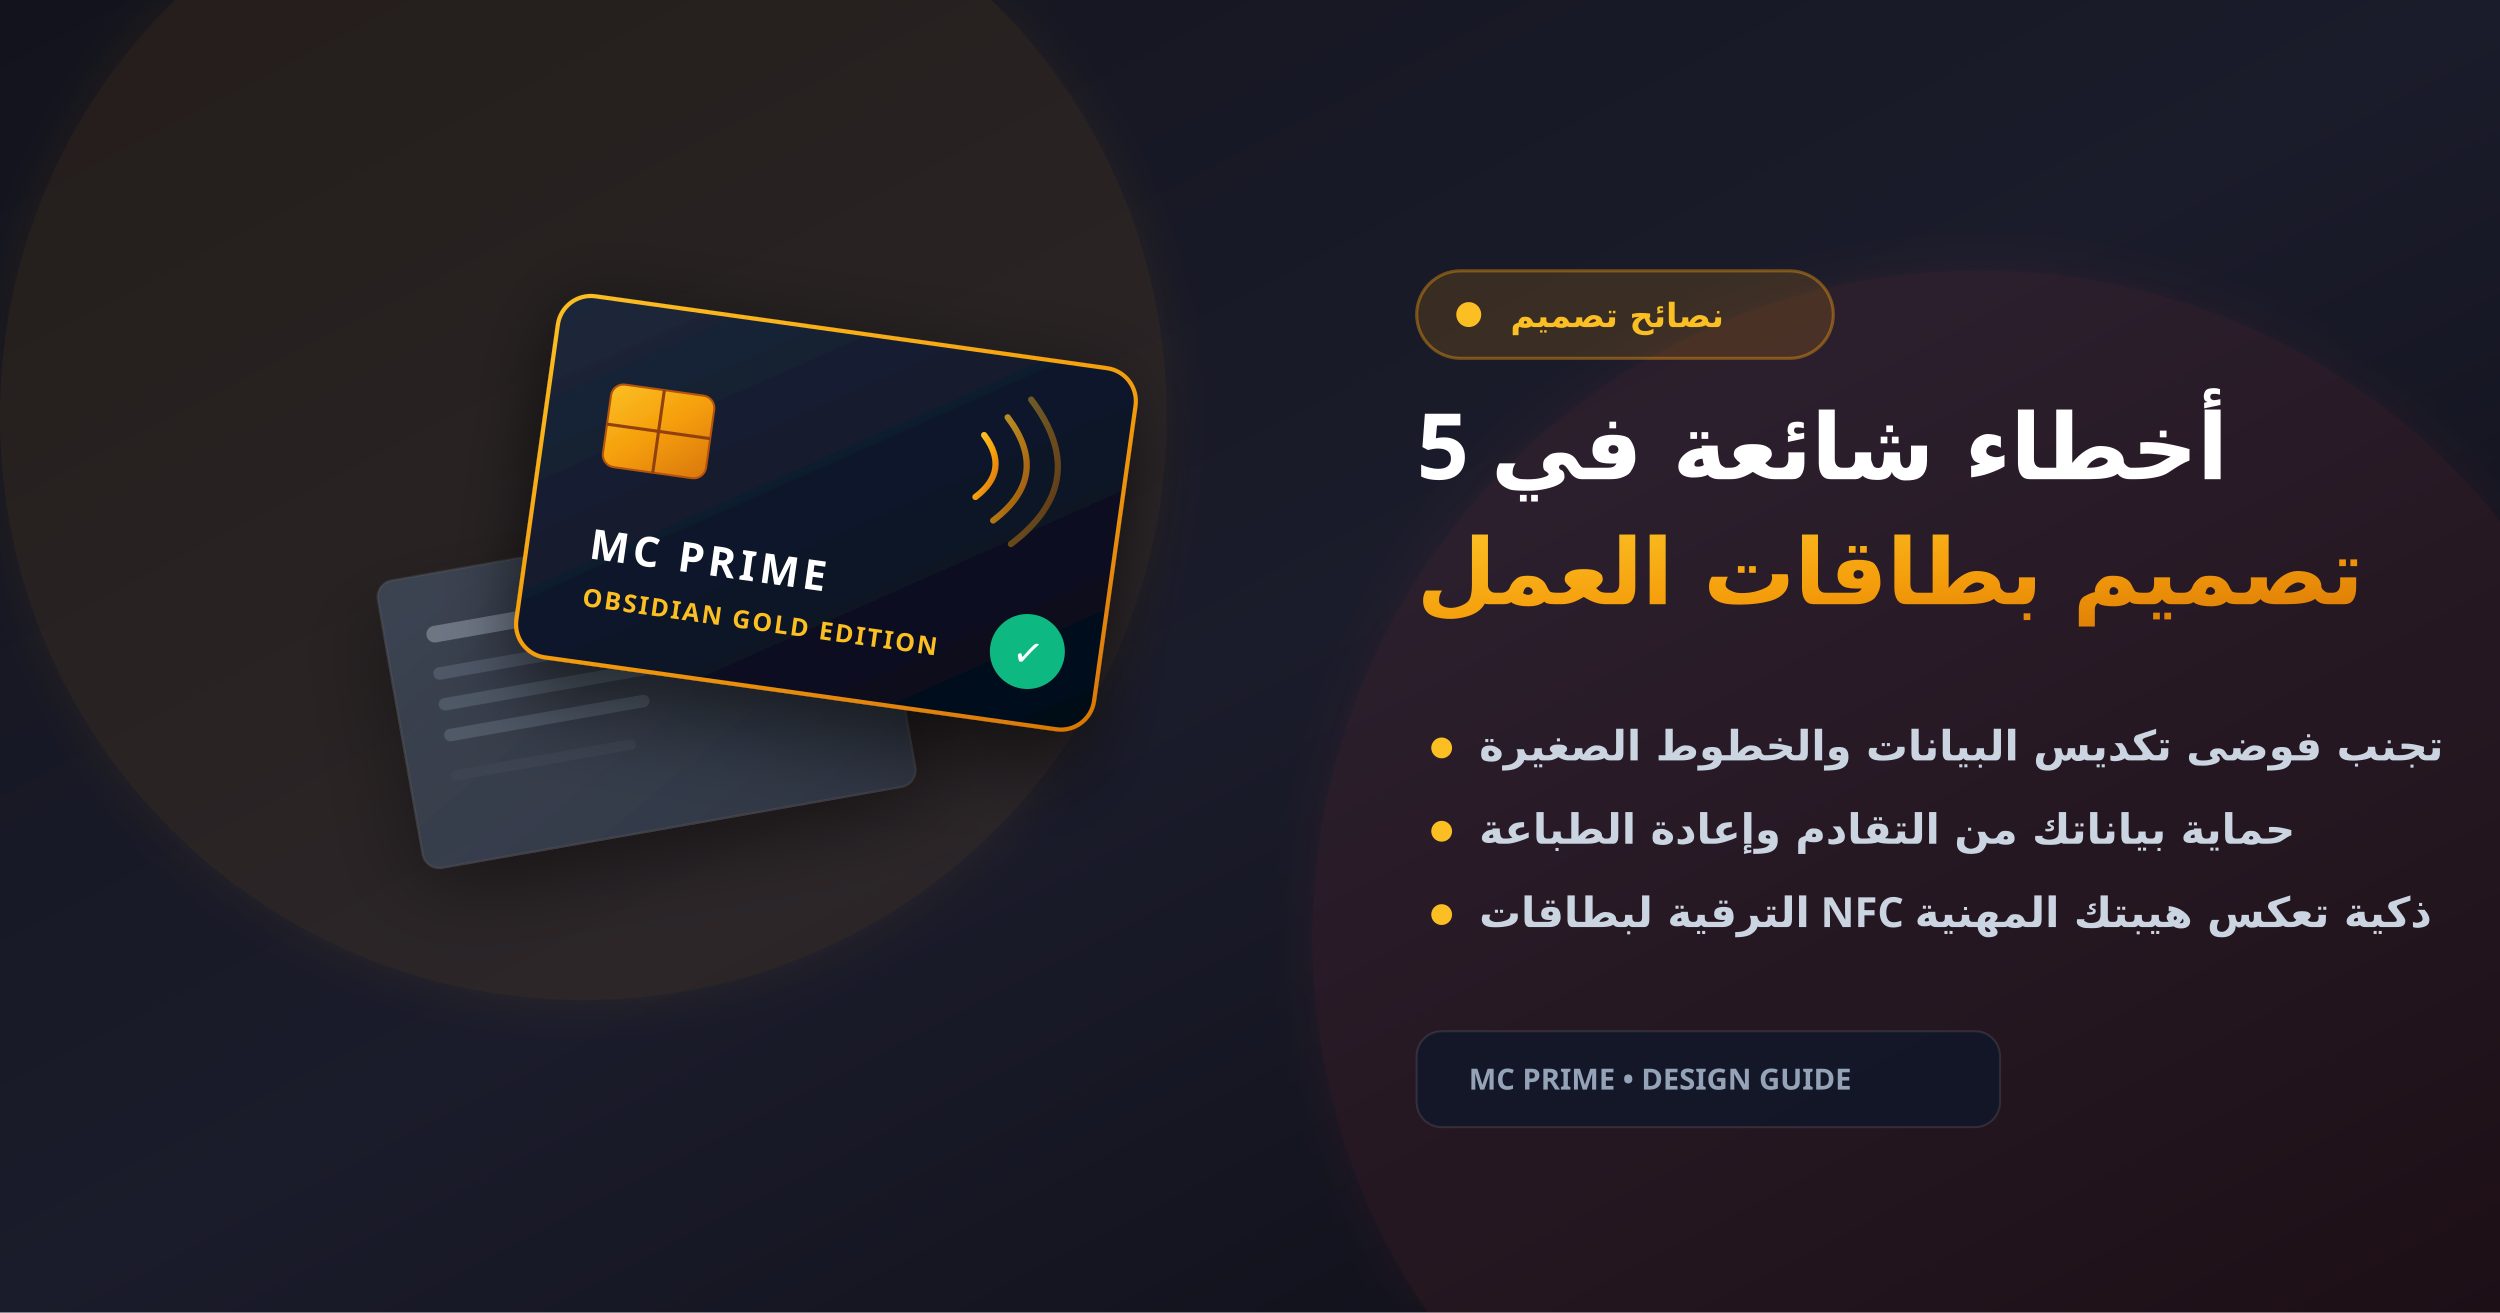
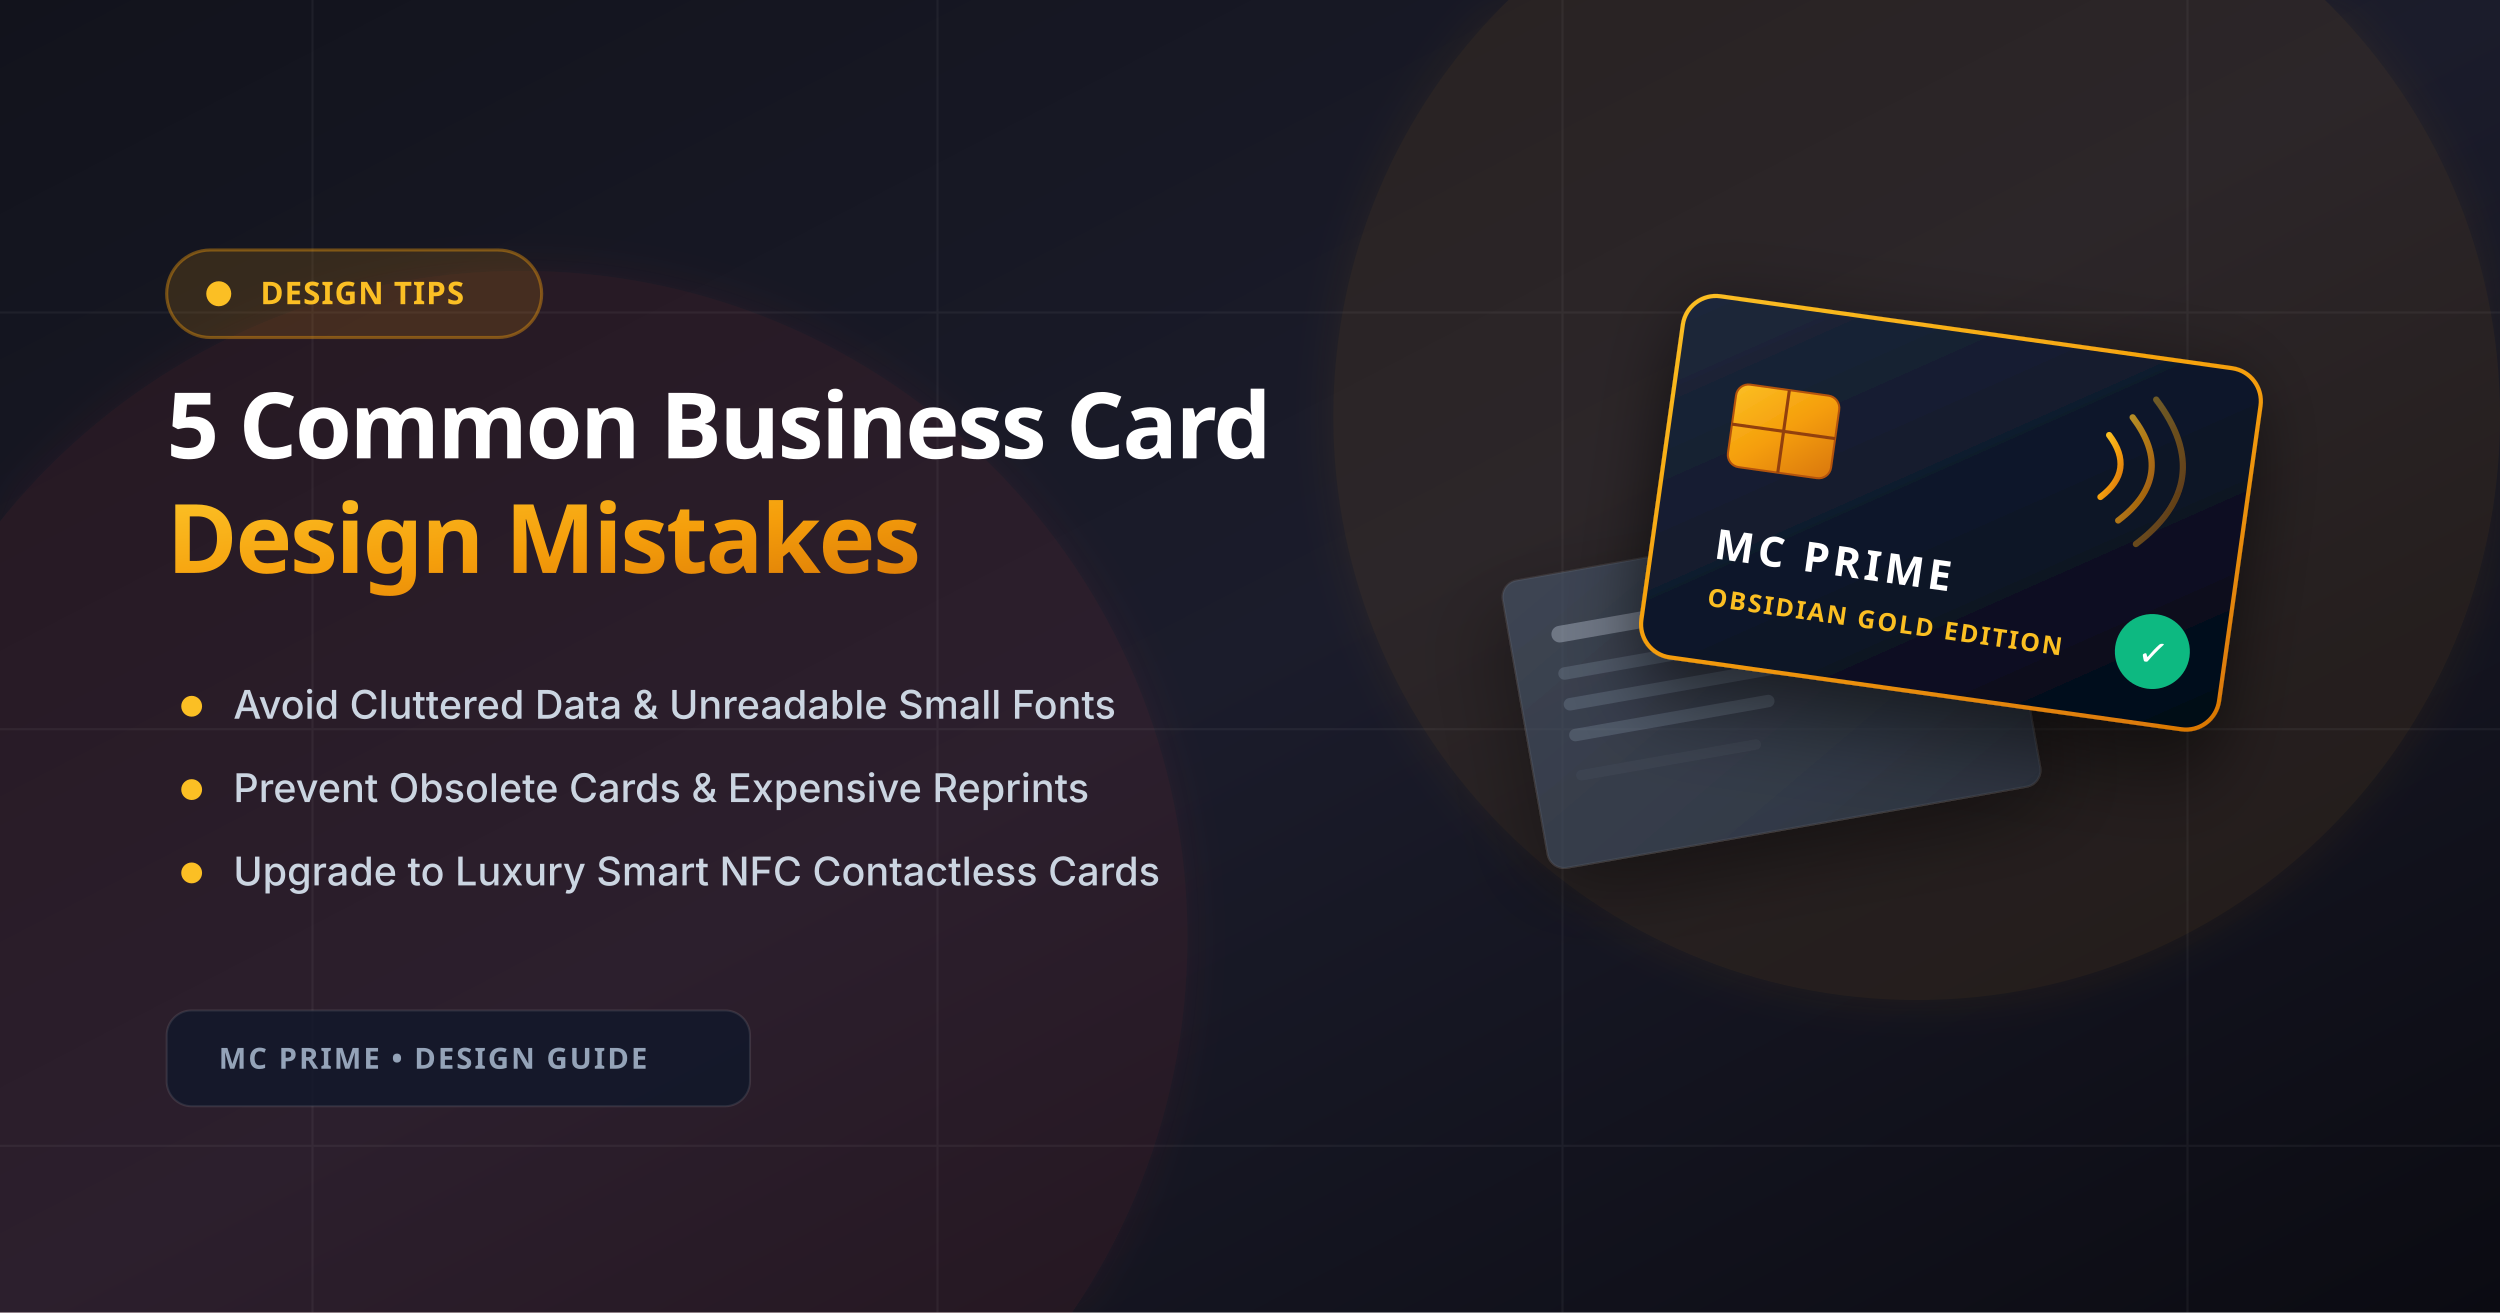
<svg xmlns="http://www.w3.org/2000/svg" viewBox="0 0 1200 630" width="1200" height="630">
  <defs>
    <linearGradient id="bgGrad" x1="0%" y1="0%" x2="100%" y2="100%">
      <stop offset="0%" stop-color="#12131c" />
      <stop offset="50%" stop-color="#1b1c2b" />
      <stop offset="100%" stop-color="#0b0b12" />
    </linearGradient>
    <linearGradient id="paperGrad" x1="0%" y1="0%" x2="100%" y2="100%">
      <stop offset="0%" stop-color="#475569" />
      <stop offset="100%" stop-color="#334155" />
    </linearGradient>
    <linearGradient id="luxuryCardGrad" x1="0%" y1="0%" x2="100%" y2="100%">
      <stop offset="0%" stop-color="#1e293b" />
      <stop offset="50%" stop-color="#0f172a" />
      <stop offset="100%" stop-color="#020617" />
    </linearGradient>
    <linearGradient id="goldGrad" x1="0%" y1="0%" x2="100%" y2="100%">
      <stop offset="0%" stop-color="#fbbf24" />
      <stop offset="50%" stop-color="#f59e0b" />
      <stop offset="100%" stop-color="#d97706" />
    </linearGradient>
    <linearGradient id="redGrad" x1="0%" y1="0%" x2="100%" y2="100%">
      <stop offset="0%" stop-color="#ef4444" />
      <stop offset="100%" stop-color="#b91c1c" />
    </linearGradient>
+     <linearGradient id="cyanGrad" x1="0%" y1="0%" x2="100%" y2="100%">
+       <stop offset="0%" stop-color="#00d2ff" />
+       <stop offset="100%" stop-color="#0072ff" />
+     </linearGradient>
    <filter id="dropShadow" x="-10%" y="-10%" width="130%" height="130%">
      <feDropShadow dx="0" dy="15" stdDeviation="20" flood-color="#000000" flood-opacity="0.6" />
    </filter>
    <filter id="glowEffect" x="-20%" y="-20%" width="140%" height="140%">
      <feGaussianBlur stdDeviation="10" result="blur" />
      <feComposite in="SourceGraphic" in2="blur" operator="over" />
    </filter>
  </defs>
  <rect width="1200" height="630" fill="url(#bgGrad)" />
-   <circle cx="280" cy="200" r="280" fill="#f59e0b" opacity="0.08" filter="url(#glowEffect)" />
-   <circle cx="950" cy="450" r="320" fill="#ef4444" opacity="0.08" filter="url(#glowEffect)" />
-   <g transform="translate(140, 100)">
+   <circle cx="920" cy="200" r="280" fill="#f59e0b" opacity="0.08" filter="url(#glowEffect)" />
+   <circle cx="250" cy="450" r="320" fill="#ef4444" opacity="0.08" filter="url(#glowEffect)" />
+   <g opacity="0.05" stroke="#ffffff" stroke-width="1">
+     <line x1="150" y1="0" x2="150" y2="630" />
+     <line x1="450" y1="0" x2="450" y2="630" />
+     <line x1="750" y1="0" x2="750" y2="630" />
+     <line x1="1050" y1="0" x2="1050" y2="630" />
+     <line x1="0" y1="150" x2="1200" y2="150" />
+     <line x1="0" y1="350" x2="1200" y2="350" />
+     <line x1="0" y1="550" x2="1200" y2="550" />
+   </g>
+   <g transform="translate(80, 120)">
+     <rect x="0" y="0" width="180" height="42" rx="21" fill="rgba(245,158,11,0.15)" stroke="rgba(245,158,11,0.4)" stroke-width="1.5" />
+     <circle cx="25" cy="21" r="6" fill="#fbbf24" />
+     <text x="45" y="26" fill="#fbbf24" font-family="'Plus Jakarta Sans', sans-serif" font-weight="700" font-size="15" letter-spacing="0.5">DESIGN TIPS</text>
+     <text x="0" y="100" fill="#ffffff" font-family="'Plus Jakarta Sans', sans-serif" font-weight="800" font-size="44" letter-spacing="-1">
+       5 Common Business Card
+     </text>
+     <text x="0" y="155" fill="url(#goldGrad)" font-family="'Plus Jakarta Sans', sans-serif" font-weight="800" font-size="46" letter-spacing="-1">
+       Design Mistakes
+     </text>
+     <g transform="translate(0, 205)">
+       <circle cx="12" cy="14" r="5" fill="#fbbf24" />
+       <text x="32" y="20" fill="#cbd5e1" font-family="'Inter', sans-serif" font-weight="500" font-size="19">
+         Avoid Cluttered Data &amp; Unreadable Small Fonts
+       </text>
+       <circle cx="12" cy="54" r="5" fill="#fbbf24" />
+       <text x="32" y="60" fill="#cbd5e1" font-family="'Inter', sans-serif" font-weight="500" font-size="19">
+         Prevent Obsolete Cards &amp; Expensive Reprints
+       </text>
+       <circle cx="12" cy="94" r="5" fill="#fbbf24" />
+       <text x="32" y="100" fill="#cbd5e1" font-family="'Inter', sans-serif" font-weight="500" font-size="19">
+         Upgrade to Luxury Smart NFC Contactless Cards
+       </text>
+     </g>
+     <g transform="translate(0, 365)">
+       <rect x="0" y="0" width="280" height="46" rx="12" fill="rgba(15,23,42,0.8)" stroke="rgba(255,255,255,0.1)" stroke-width="1" />
+       <text x="25" y="28" fill="#94a3b8" font-family="'Plus Jakarta Sans', sans-serif" font-size="14" font-weight="600" letter-spacing="1">
+         MC PRIME • DESIGN GUIDE
+       </text>
+     </g>
+   </g>
+   <g transform="translate(680, 100)">
    <g transform="translate(40, 180) rotate(-10)" filter="url(#dropShadow)" opacity="0.65">
      <rect x="0" y="0" width="240" height="140" rx="8" fill="url(#paperGrad)" stroke="rgba(255,255,255,0.1)" stroke-width="1" />
      <rect x="20" y="25" width="80" height="8" rx="4" fill="#94a3b8" />
      <rect x="20" y="45" width="140" height="6" rx="3" fill="#64748b" />
      <rect x="20" y="60" width="120" height="6" rx="3" fill="#64748b" />
      <rect x="20" y="75" width="100" height="6" rx="3" fill="#64748b" />
      <rect x="20" y="95" width="90" height="5" rx="2.5" fill="#475569" />
      <circle cx="210" cy="30" r="16" fill="url(#redGrad)" />
      <text x="204" y="36" fill="#ffffff" font-family="Arial, sans-serif" font-weight="900" font-size="18">✕</text>
    </g>
    <g transform="translate(130, 40) rotate(8)" filter="url(#dropShadow)">
      <rect x="0" y="0" width="280" height="175" rx="16" fill="url(#luxuryCardGrad)" stroke="url(#goldGrad)" stroke-width="2" />
      <rect x="30" y="40" width="50" height="40" rx="6" fill="url(#goldGrad)" stroke="#b45309" stroke-width="1" />
      <line x1="30" y1="60" x2="80" y2="60" stroke="#92400e" stroke-width="1.5" />
      <line x1="55" y1="40" x2="55" y2="80" stroke="#92400e" stroke-width="1.5" />
      <path d="M210 40 Q225 55 210 70" stroke="url(#goldGrad)" stroke-width="3" fill="none" stroke-linecap="round" />
      <path d="M220 30 Q245 55 220 80" stroke="url(#goldGrad)" stroke-width="3" fill="none" stroke-linecap="round" opacity="0.7" />
      <path d="M230 20 Q265 55 230 90" stroke="url(#goldGrad)" stroke-width="3" fill="none" stroke-linecap="round" opacity="0.4" />
      <text x="30" y="125" fill="#ffffff" font-family="'Plus Jakarta Sans', sans-serif" font-weight="900" font-size="20" letter-spacing="2">MC PRIME</text>
      <text x="30" y="148" fill="#fbbf24" font-family="'Plus Jakarta Sans', sans-serif" font-weight="700" font-size="12" letter-spacing="1">OBSIDIAN GOLD EDITION</text>
      <circle cx="245" cy="140" r="18" fill="#10b981" />
      <text x="238" y="147" fill="#ffffff" font-family="Arial, sans-serif" font-weight="900" font-size="18">✓</text>
    </g>
  </g>
-   <g transform="translate(680, 130)">
-     <rect x="0" y="0" width="200" height="42" rx="21" fill="rgba(245,158,11,0.15)" stroke="rgba(245,158,11,0.4)" stroke-width="1.5" />
-     <circle cx="25" cy="21" r="6" fill="#fbbf24" />
-     <text x="45" y="27" fill="#fbbf24" font-family="'Cairo', 'Tajawal', sans-serif" font-weight="700" font-size="16">نصائح تصميم</text>
-     <text x="0" y="100" fill="#ffffff" font-family="'Cairo', 'Tajawal', sans-serif" font-weight="900" font-size="44" letter-spacing="-0.5">
-       5 أخطاء شائعة في
-     </text>
-     <text x="0" y="160" fill="url(#goldGrad)" font-family="'Cairo', 'Tajawal', sans-serif" font-weight="900" font-size="44" letter-spacing="-0.5">
-       تصميم بطاقات العمل
-     </text>
-     <g transform="translate(0, 215)">
-       <circle cx="12" cy="14" r="5" fill="#fbbf24" />
-       <text x="30" y="20" fill="#cbd5e1" font-family="'Cairo', 'Tajawal', sans-serif" font-weight="600" font-size="20">
-         تجنب فوضى تكديس البيانات والخطوط الصغيرة
-       </text>
-       <circle cx="12" cy="54" r="5" fill="#fbbf24" />
-       <text x="30" y="60" fill="#cbd5e1" font-family="'Cairo', 'Tajawal', sans-serif" font-weight="600" font-size="20">
-         حماية بياناتك من التقادم وإعادة الطباعة
-       </text>
-       <circle cx="12" cy="94" r="5" fill="#fbbf24" />
-       <text x="30" y="100" fill="#cbd5e1" font-family="'Cairo', 'Tajawal', sans-serif" font-weight="600" font-size="20">
-         الترقية لبطاقات NFC ذكية تعكس هيبتك المهنية
-       </text>
-     </g>
-     <g transform="translate(0, 365)">
-       <rect x="0" y="0" width="280" height="46" rx="12" fill="rgba(15,23,42,0.8)" stroke="rgba(255,255,255,0.1)" stroke-width="1" />
-       <text x="25" y="28" fill="#94a3b8" font-family="'Segoe UI', Tahoma, sans-serif" font-size="14" font-weight="600">
-         MC PRIME • DESIGN GUIDE
-       </text>
-     </g>
-   </g>
</svg>
